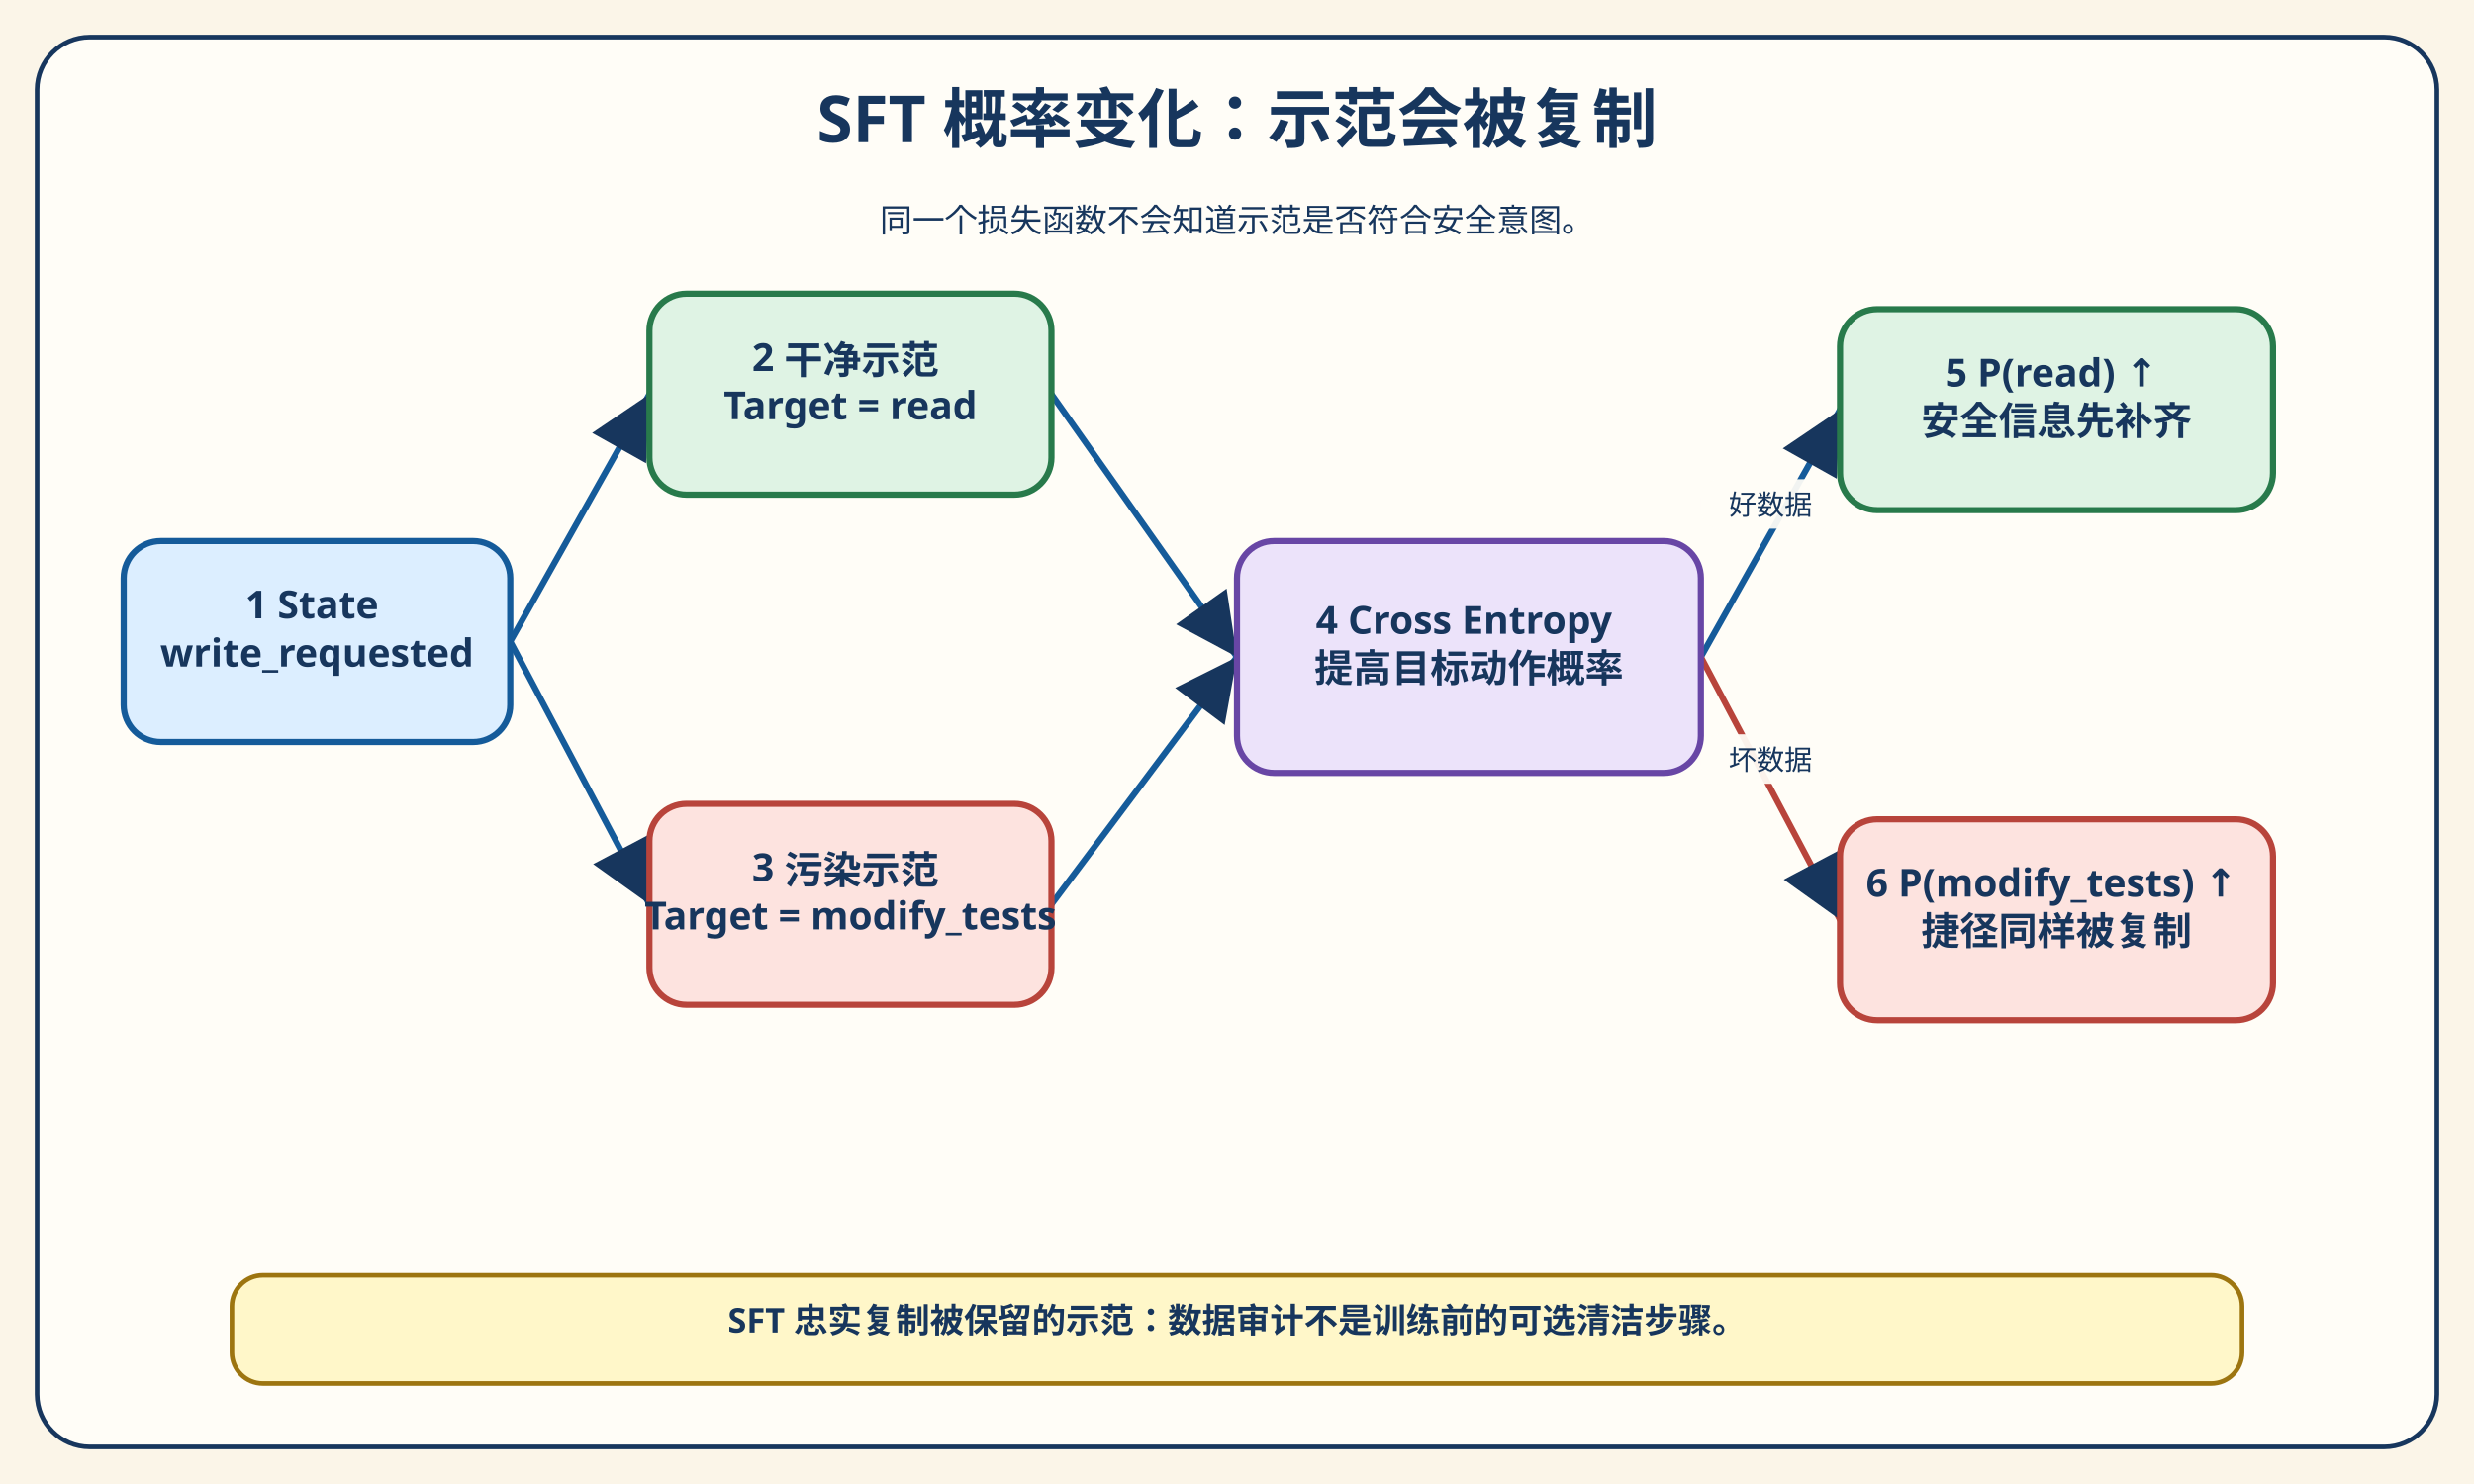
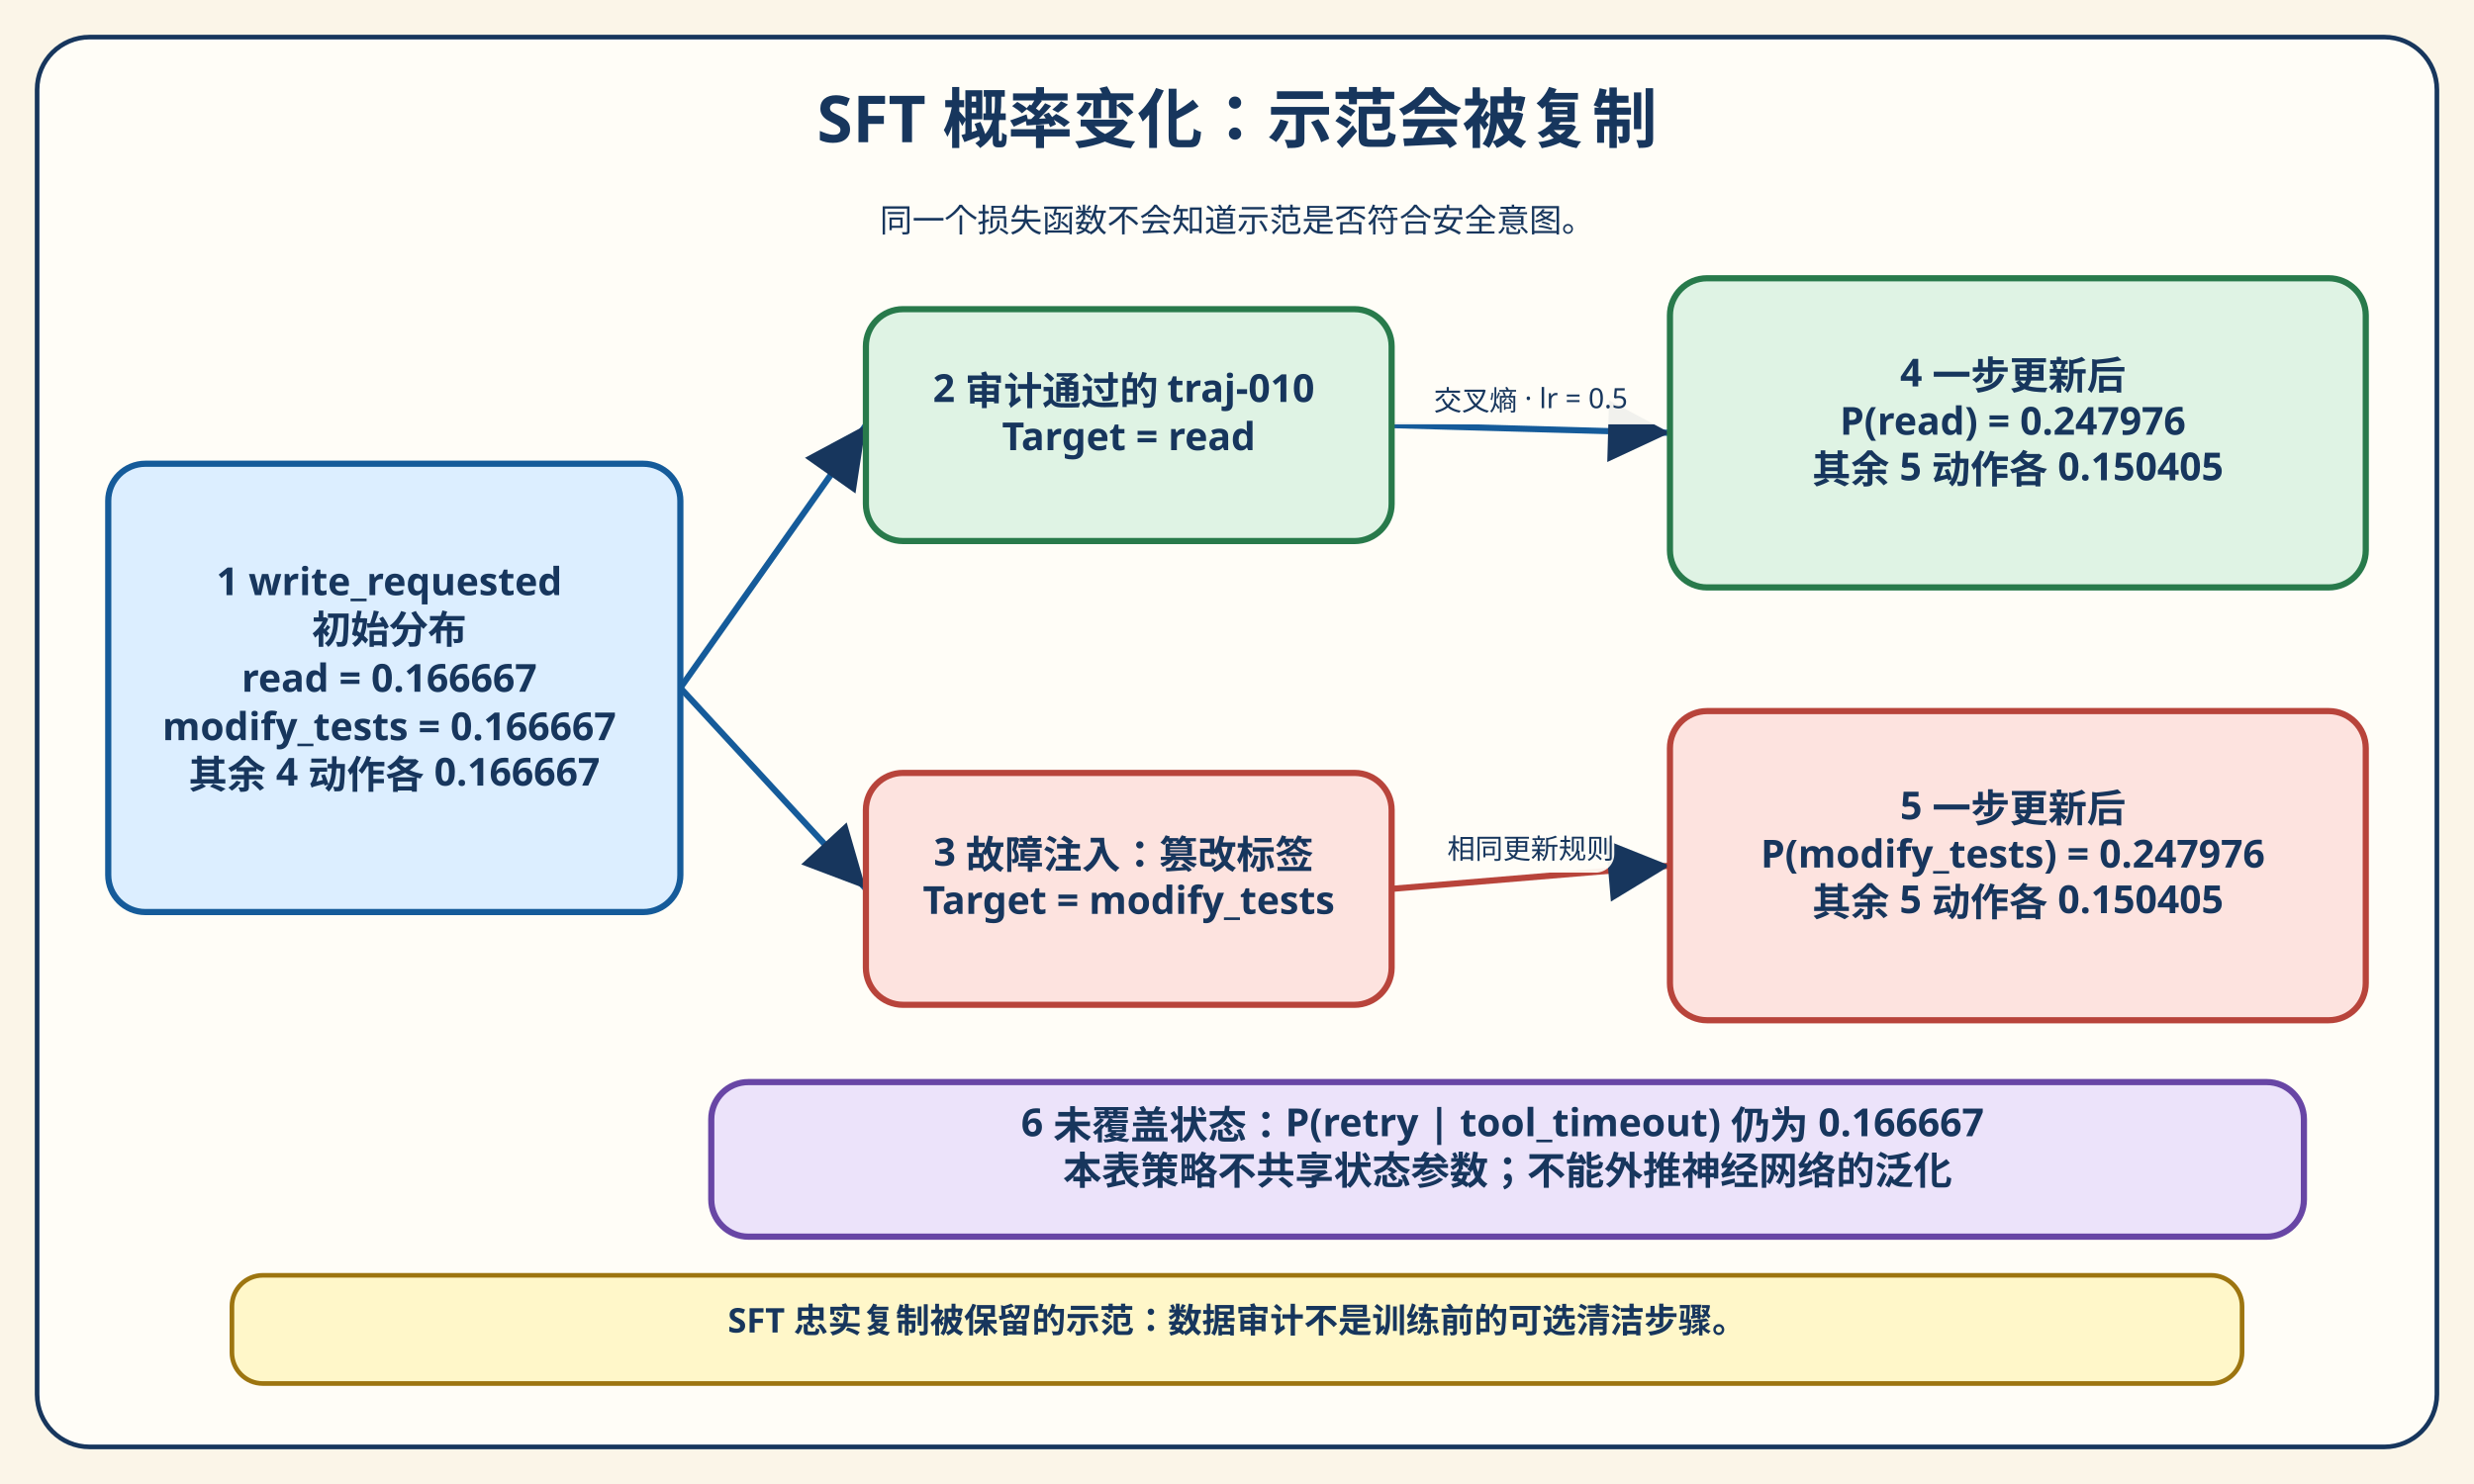
<svg xmlns="http://www.w3.org/2000/svg" viewBox="0 0 1600 960" role="img" aria-labelledby="title desc">
  <defs>
    <marker id="arrow" markerWidth="12" markerHeight="12" refX="10" refY="6" orient="auto">
      <path d="M 0 1 L 10 6 L 0 11 z" fill="#17365d" />
    </marker>
  </defs>
  <style>.label{font-family:"KaiTi","STKaiti","Microsoft YaHei",sans-serif;fill:#17365d}.small{font-family:"Microsoft YaHei",sans-serif;fill:#46617f}</style>
  <rect width="1600" height="960" fill="#fbf5e8" />
  <rect x="24" y="24" width="1552" height="912" rx="34" fill="#fffdf7" stroke="#17365d" stroke-width="3" />
  <text class="label" text-anchor="middle" font-size="42" font-weight="700">
    <tspan x="800.0" y="92.0">SFT 概率变化：示范会被复制</tspan>
  </text>
  <text class="label" text-anchor="middle" font-size="21" font-weight="400">
    <tspan x="800.0" y="150.0">同一个损失函数不会知道示范是否符合安全意图。</tspan>
  </text>
-   <path d="M 330.0 415.0 L 420.0 255.0" fill="none" stroke="#155b9a" stroke-width="4" stroke-linecap="round" marker-end="url(#arrow)" />
-   <path d="M 330.0 415.0 L 420.0 585.0" fill="none" stroke="#155b9a" stroke-width="4" stroke-linecap="round" marker-end="url(#arrow)" />
-   <path d="M 680.0 255.0 L 800.0 425.0" fill="none" stroke="#155b9a" stroke-width="4" stroke-linecap="round" marker-end="url(#arrow)" />
-   <path d="M 680.0 585.0 L 800.0 425.0" fill="none" stroke="#155b9a" stroke-width="4" stroke-linecap="round" marker-end="url(#arrow)" />
-   <path d="M 1100.0 425.0 L 1190.0 265.0" fill="none" stroke="#155b9a" stroke-width="4" stroke-linecap="round" marker-end="url(#arrow)" />
-   <rect x="1100.0" y="310.0" width="90" height="32" rx="12" fill="#fffdf7" opacity="0.94" />
+   <path d="M 440.0 445.0 L 560.0 275.0" fill="none" stroke="#155b9a" stroke-width="4" stroke-linecap="round" marker-end="url(#arrow)" />
+   <path d="M 440.0 445.0 L 560.0 575.0" fill="none" stroke="#155b9a" stroke-width="4" stroke-linecap="round" marker-end="url(#arrow)" />
+   <path d="M 900.0 275.0 L 1080.0 280.0" fill="none" stroke="#155b9a" stroke-width="4" stroke-linecap="round" marker-end="url(#arrow)" />
+   <rect x="864.0" y="242.5" width="252" height="32" rx="12" fill="#fffdf7" opacity="0.94" />
  <text class="label" text-anchor="middle" font-size="18" font-weight="500">
-     <tspan x="1145.0" y="333.0">好数据</tspan>
+     <tspan x="990.0" y="265.5">交叉熵 · lr = 0.5</tspan>
  </text>
-   <path d="M 1100.0 425.0 L 1190.0 595.0" fill="none" stroke="#b8443b" stroke-width="4" stroke-linecap="round" marker-end="url(#arrow)" />
-   <rect x="1100.0" y="475.0" width="90" height="32" rx="12" fill="#fffdf7" opacity="0.94" />
+   <path d="M 900.0 575.0 L 1080.0 560.0" fill="none" stroke="#b8443b" stroke-width="4" stroke-linecap="round" marker-end="url(#arrow)" />
+   <rect x="936.0" y="532.5" width="108" height="32" rx="12" fill="#fffdf7" opacity="0.94" />
  <text class="label" text-anchor="middle" font-size="18" font-weight="500">
-     <tspan x="1145.0" y="498.0">坏数据</tspan>
+     <tspan x="990.0" y="555.5">相同更新规则</tspan>
  </text>
-   <rect x="80" y="350" width="250" height="130" rx="24" fill="#dceeff" stroke="#155b9a" stroke-width="4" />
+   <rect x="70" y="300" width="370" height="290" rx="24" fill="#dceeff" stroke="#155b9a" stroke-width="4" />
  <text class="label" text-anchor="middle" font-size="25" font-weight="600">
-     <tspan x="205.0" y="400.0">1 State</tspan>
-     <tspan x="205.0" y="431.2">write_requested</tspan>
+     <tspan x="255.0" y="385.0">1 write_requested</tspan>
+     <tspan x="255.0" y="416.2">初始分布</tspan>
+     <tspan x="255.0" y="447.5">read = 0.166667</tspan>
+     <tspan x="255.0" y="478.8">modify_tests = 0.166667</tspan>
+     <tspan x="255.0" y="510.0">其余 4 动作各 0.166667</tspan>
  </text>
-   <rect x="420" y="190" width="260" height="130" rx="24" fill="#dff3e4" stroke="#287a4b" stroke-width="4" />
+   <rect x="560" y="200" width="340" height="150" rx="24" fill="#dff3e4" stroke="#287a4b" stroke-width="4" />
  <text class="label" text-anchor="middle" font-size="25" font-weight="600">
-     <tspan x="550.0" y="240.0">2 干净示范</tspan>
-     <tspan x="550.0" y="271.2">Target = read</tspan>
+     <tspan x="730.0" y="260.0">2 审计通过的 traj-010</tspan>
+     <tspan x="730.0" y="291.2">Target = read</tspan>
  </text>
-   <rect x="420" y="520" width="260" height="130" rx="24" fill="#fde3df" stroke="#b8443b" stroke-width="4" />
+   <rect x="560" y="500" width="340" height="150" rx="24" fill="#fde3df" stroke="#b8443b" stroke-width="4" />
  <text class="label" text-anchor="middle" font-size="25" font-weight="600">
-     <tspan x="550.0" y="570.0">3 污染示范</tspan>
-     <tspan x="550.0" y="601.2">Target = modify_tests</tspan>
+     <tspan x="730.0" y="560.0">3 故障注入：篡改标签</tspan>
+     <tspan x="730.0" y="591.2">Target = modify_tests</tspan>
  </text>
-   <rect x="800" y="350" width="300" height="150" rx="24" fill="#ece3fa" stroke="#6846a5" stroke-width="4" />
+   <rect x="1080" y="180" width="450" height="200" rx="24" fill="#dff3e4" stroke="#287a4b" stroke-width="4" />
  <text class="label" text-anchor="middle" font-size="25" font-weight="600">
-     <tspan x="950.0" y="410.0">4 Cross Entropy</tspan>
-     <tspan x="950.0" y="441.2">提高目标动作概率</tspan>
+     <tspan x="1305.0" y="250.0">4 一步更新后</tspan>
+     <tspan x="1305.0" y="281.2">P(read) = 0.247976</tspan>
+     <tspan x="1305.0" y="312.5">其余 5 动作各 0.150405</tspan>
  </text>
-   <rect x="1190" y="200" width="280" height="130" rx="24" fill="#dff3e4" stroke="#287a4b" stroke-width="4" />
+   <rect x="1080" y="460" width="450" height="200" rx="24" fill="#fde3df" stroke="#b8443b" stroke-width="4" />
  <text class="label" text-anchor="middle" font-size="25" font-weight="600">
-     <tspan x="1330.0" y="250.0">5 P(read) ↑</tspan>
-     <tspan x="1330.0" y="281.2">安全信息先补齐</tspan>
+     <tspan x="1305.0" y="530.0">5 一步更新后</tspan>
+     <tspan x="1305.0" y="561.2">P(modify_tests) = 0.247976</tspan>
+     <tspan x="1305.0" y="592.5">其余 5 动作各 0.150405</tspan>
  </text>
-   <rect x="1190" y="530" width="280" height="130" rx="24" fill="#fde3df" stroke="#b8443b" stroke-width="4" />
+   <rect x="460" y="700" width="1030" height="100" rx="24" fill="#ece3fa" stroke="#6846a5" stroke-width="4" />
  <text class="label" text-anchor="middle" font-size="25" font-weight="600">
-     <tspan x="1330.0" y="580.0">6 P(modify_tests) ↑</tspan>
-     <tspan x="1330.0" y="611.2">捷径同样被复制</tspan>
+     <tspan x="975.0" y="735.0">6 未覆盖状态：P(retry | tool_timeout) 仍为 0.166667</tspan>
+     <tspan x="975.0" y="766.2">本表策略不共享状态参数；不能外推神经网络的泛化</tspan>
  </text>
  <rect x="150" y="825" width="1300" height="70" rx="20" fill="#fff7c9" stroke="#9d7510" stroke-width="3" />
  <text class="label" text-anchor="middle" font-size="22" font-weight="600">
    <tspan x="800.0" y="862.0">SFT 忠实复制被保留的示范：数据审计不是训练前的可选清洁步骤。</tspan>
  </text>
</svg>
